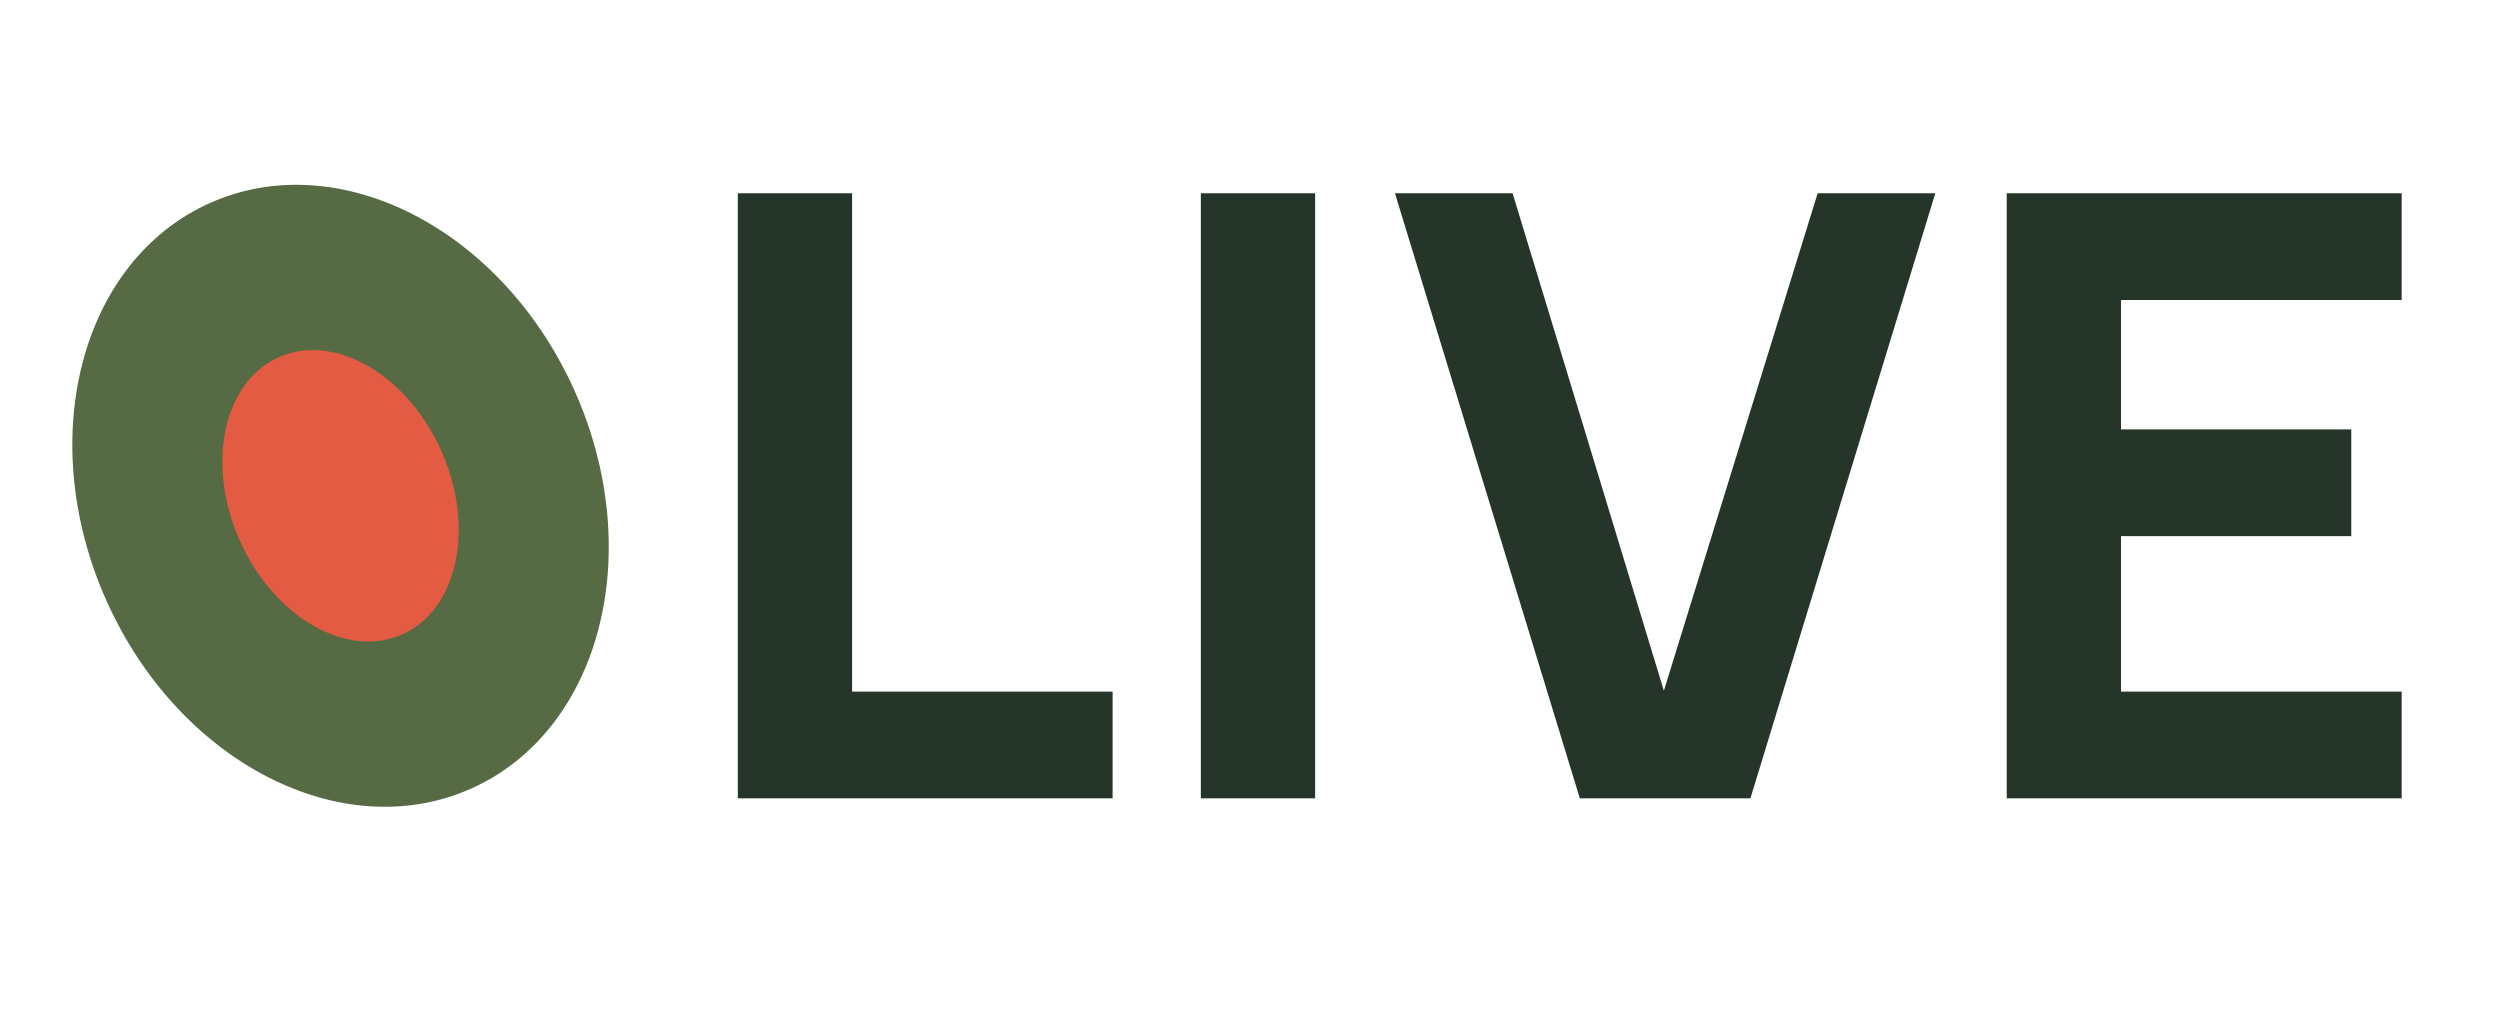
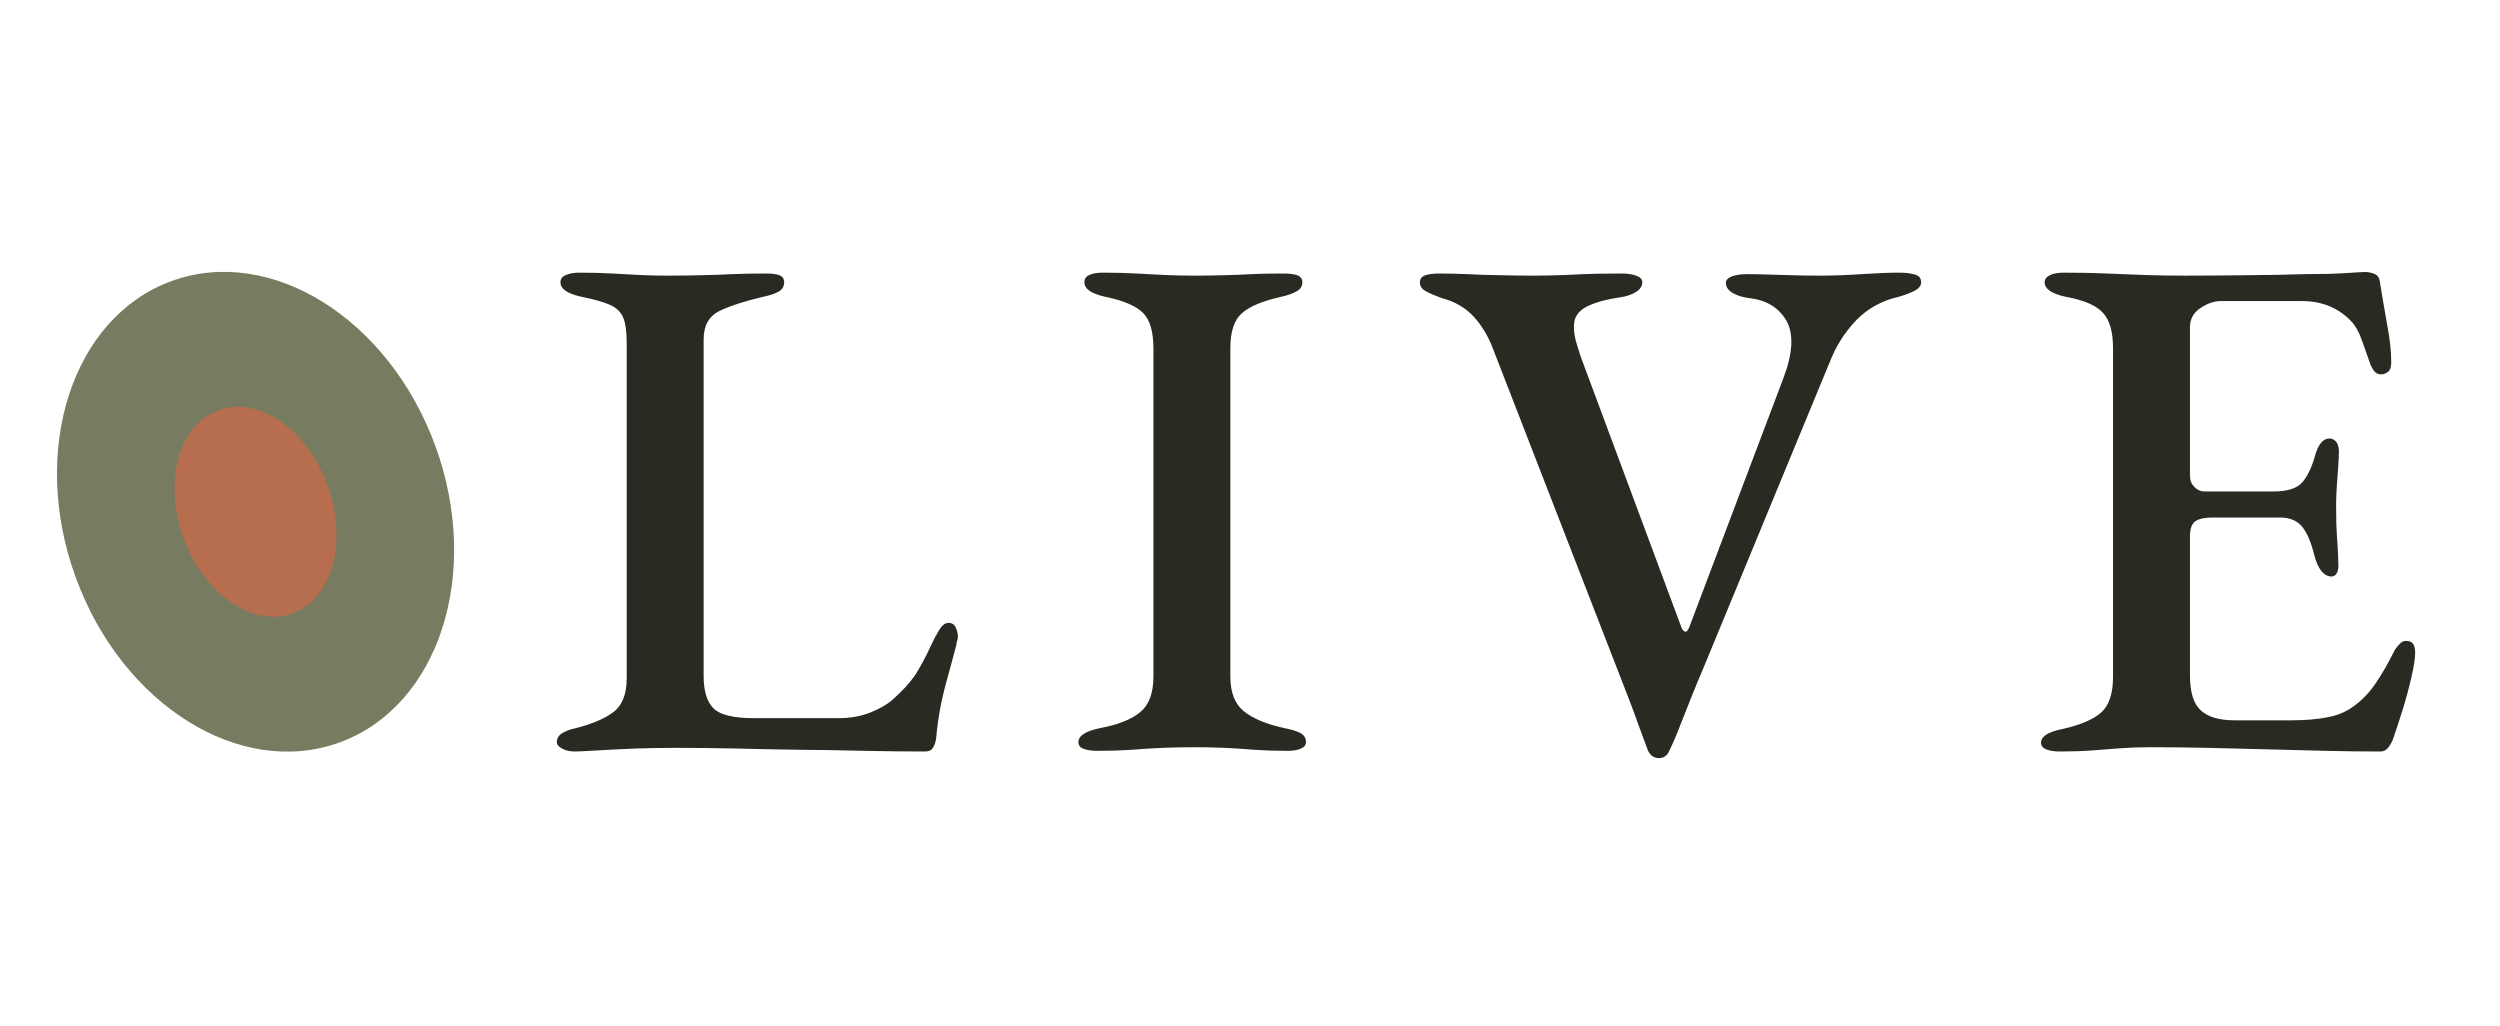
- <svg xmlns="http://www.w3.org/2000/svg" viewBox="0 0 119 48" width="119" height="48" role="img" aria-label="OLIVE">
-   <g transform="translate(16.21 23.60) rotate(-24)">
-     <ellipse rx="12.21" ry="15.26" fill="#566B43" />
-     <ellipse rx="5.25" ry="7.22" fill="#E45B43" />
+ <svg xmlns="http://www.w3.org/2000/svg" viewBox="0 0 117 48" width="117" height="48" role="img" aria-label="OLIVE">
+   <g transform="translate(11.96 23.95) rotate(-20)">
+     <ellipse rx="8.96" ry="11.49" fill="#777B60" />
+     <ellipse rx="3.59" ry="5.06" fill="#B66E4E" />
  </g>
-   <path d="M52.96 38L35.12 38L35.12 9.20L40.56 9.20L40.56 32.92L52.96 32.92L52.96 38ZM62.60 38L57.16 38L57.16 9.20L62.60 9.20L62.60 38ZM83.32 38L75.20 38L66.40 9.20L72.00 9.20L79.20 32.88L86.52 9.20L92.12 9.20L83.32 38ZM114.32 38L95.52 38L95.52 9.20L114.32 9.20L114.32 14.28L100.96 14.28L100.96 20.44L111.92 20.44L111.92 25.52L100.96 25.52L100.96 32.92L114.32 32.92L114.32 38Z" fill="#25352A" />
+   <path d="M26.91 35.17L26.91 35.17Q26.54 35.17 26.30 35.03Q26.06 34.90 26.06 34.73L26.06 34.73Q26.06 34.46 26.33 34.30Q26.61 34.15 26.78 34.12L26.78 34.12Q28.07 33.81 28.70 33.33Q29.33 32.86 29.33 31.74L29.33 31.74L29.33 16.06Q29.33 15.25 29.16 14.85Q28.99 14.46 28.53 14.26Q28.07 14.06 27.22 13.89L27.22 13.89Q26.23 13.68 26.23 13.21L26.23 13.21Q26.23 12.97 26.49 12.87Q26.74 12.76 27.12 12.76L27.12 12.76Q27.97 12.76 28.65 12.80Q29.33 12.83 29.94 12.87Q30.55 12.90 31.30 12.90L31.30 12.90Q32.08 12.90 32.79 12.88Q33.51 12.87 34.26 12.83Q35.00 12.80 35.85 12.80L35.85 12.80Q36.26 12.80 36.48 12.88Q36.70 12.97 36.70 13.21L36.70 13.21Q36.70 13.48 36.47 13.63Q36.23 13.78 35.72 13.89L35.72 13.89Q34.43 14.19 33.68 14.55Q32.93 14.91 32.93 15.89L32.93 15.89L32.93 31.63Q32.93 32.69 33.39 33.15Q33.85 33.61 35.28 33.61L35.28 33.61L39.22 33.61Q40.10 33.61 40.77 33.33Q41.43 33.06 41.80 32.72L41.80 32.72Q42.45 32.14 42.81 31.62Q43.16 31.09 43.57 30.21L43.57 30.21Q43.74 29.83 43.95 29.49Q44.15 29.15 44.39 29.15L44.39 29.15Q44.63 29.15 44.73 29.37Q44.83 29.59 44.83 29.80L44.83 29.80Q44.83 29.87 44.80 29.97Q44.76 30.07 44.76 30.17L44.76 30.17Q44.52 31.09 44.32 31.80Q44.12 32.52 44.00 33.16Q43.88 33.81 43.81 34.56L43.81 34.56Q43.78 34.80 43.67 34.98Q43.57 35.17 43.30 35.17L43.30 35.17Q41.97 35.17 40.48 35.14Q38.98 35.10 37.45 35.09Q35.92 35.07 34.44 35.03Q32.96 35 31.60 35L31.60 35Q30.79 35 29.78 35.03Q28.78 35.07 27.95 35.12Q27.12 35.17 26.91 35.17ZM51.36 35.14L51.36 35.14Q50.98 35.14 50.73 35.05Q50.47 34.97 50.47 34.73L50.47 34.73Q50.47 34.29 51.46 34.08L51.46 34.08Q52.75 33.84 53.36 33.33Q53.98 32.82 53.98 31.67L53.98 31.67L53.98 16.30Q53.98 15.14 53.50 14.65Q53.02 14.16 51.73 13.89L51.73 13.89Q50.75 13.68 50.75 13.21L50.75 13.21Q50.75 12.97 50.98 12.87Q51.22 12.76 51.60 12.76L51.60 12.76Q52.48 12.76 53.18 12.80Q53.87 12.83 54.52 12.87Q55.17 12.90 55.91 12.90L55.91 12.90Q56.63 12.90 57.26 12.88Q57.89 12.87 58.55 12.83Q59.21 12.80 60.06 12.80L60.06 12.80Q60.47 12.80 60.71 12.88Q60.95 12.97 60.95 13.21L60.95 13.21Q60.95 13.48 60.69 13.63Q60.44 13.78 59.96 13.89L59.96 13.89Q58.63 14.19 58.11 14.67Q57.58 15.14 57.58 16.30L57.58 16.30L57.58 31.67Q57.58 32.79 58.23 33.30Q58.87 33.81 60.13 34.08L60.13 34.08Q60.64 34.18 60.88 34.32Q61.12 34.46 61.12 34.73L61.12 34.73Q61.12 34.93 60.89 35.03Q60.67 35.14 60.27 35.14L60.27 35.14Q59.42 35.14 58.70 35.09Q57.99 35.03 57.32 35Q56.66 34.97 55.91 34.97L55.91 34.97Q55.10 34.97 54.40 35Q53.70 35.03 52.96 35.09Q52.21 35.14 51.36 35.14ZM77.64 35.48L77.64 35.48Q77.30 35.48 77.13 35.14L77.13 35.14Q76.96 34.69 76.70 33.98Q76.45 33.27 76.25 32.76L76.25 32.76L69.89 16.37Q69.55 15.45 68.97 14.82Q68.39 14.19 67.47 13.95L67.47 13.95Q67.00 13.78 66.73 13.63Q66.45 13.48 66.45 13.21L66.45 13.21Q66.45 12.97 66.71 12.88Q66.96 12.80 67.34 12.80L67.34 12.80Q67.95 12.80 68.68 12.83Q69.41 12.87 70.23 12.88Q71.04 12.90 71.79 12.90L71.79 12.90Q72.47 12.90 73.24 12.87Q74.00 12.83 74.72 12.81Q75.43 12.80 75.91 12.80L75.91 12.80Q76.28 12.80 76.57 12.90Q76.86 13.00 76.86 13.21L76.86 13.21Q76.86 13.48 76.57 13.66Q76.28 13.85 75.80 13.92L75.80 13.92Q74.82 14.06 74.24 14.36Q73.66 14.67 73.66 15.25L73.66 15.25Q73.66 15.69 73.78 16.06Q73.90 16.44 73.97 16.67L73.97 16.67L78.69 29.36Q78.76 29.53 78.86 29.56Q78.97 29.59 79.07 29.32L79.07 29.32L83.45 17.73Q84.13 15.96 83.61 15.02Q83.08 14.09 81.86 13.95L81.86 13.95Q81.38 13.89 81.07 13.70Q80.77 13.51 80.77 13.24L80.77 13.24Q80.77 13.04 81.06 12.93Q81.35 12.83 81.75 12.83L81.75 12.83Q82.30 12.83 82.81 12.85Q83.32 12.87 83.86 12.88Q84.41 12.90 85.09 12.90L85.09 12.90Q86.07 12.90 87.11 12.83Q88.15 12.76 88.89 12.76L88.89 12.76Q89.34 12.76 89.62 12.85Q89.91 12.93 89.91 13.21L89.91 13.21Q89.91 13.44 89.62 13.60Q89.34 13.75 88.86 13.89L88.86 13.89Q87.67 14.16 86.87 14.99Q86.07 15.82 85.63 16.95L85.63 16.95L79.68 31.36Q79.44 31.91 79.17 32.59Q78.90 33.27 78.64 33.93Q78.39 34.59 78.12 35.14L78.12 35.14Q78.05 35.31 77.93 35.39Q77.81 35.48 77.64 35.48ZM96.41 35.17L96.41 35.17Q96.00 35.17 95.76 35.07Q95.52 34.97 95.52 34.76L95.52 34.76Q95.52 34.32 96.51 34.12L96.51 34.12Q97.77 33.84 98.33 33.35Q98.89 32.86 98.89 31.67L98.89 31.67L98.89 16.30Q98.89 15.14 98.41 14.63Q97.94 14.12 96.68 13.89L96.68 13.89Q96.17 13.78 95.93 13.61Q95.69 13.44 95.69 13.21L95.69 13.21Q95.69 13.00 95.93 12.88Q96.17 12.76 96.58 12.76L96.58 12.76Q97.70 12.76 98.60 12.80Q99.50 12.83 100.37 12.87Q101.24 12.90 102.26 12.90L102.26 12.90Q103.62 12.90 105.13 12.88Q106.64 12.87 107.87 12.83L107.87 12.83Q109.02 12.83 109.79 12.78Q110.55 12.73 110.69 12.73L110.69 12.73Q110.89 12.73 111.11 12.81Q111.33 12.90 111.37 13.14L111.37 13.14Q111.54 14.19 111.72 15.20Q111.91 16.20 111.91 16.95L111.91 16.95Q111.91 17.29 111.76 17.40Q111.61 17.52 111.44 17.52L111.44 17.52Q111.27 17.52 111.16 17.42Q111.06 17.32 110.96 17.12L110.96 17.12Q110.72 16.44 110.52 15.88Q110.31 15.31 110.04 15.04L110.04 15.04Q109.60 14.57 109.02 14.33Q108.44 14.09 107.73 14.09L107.73 14.09L103.92 14.09Q103.48 14.09 102.99 14.41Q102.49 14.74 102.49 15.31L102.49 15.31L102.49 22.25Q102.49 22.59 102.70 22.79Q102.90 23.00 103.17 23.00L103.17 23.00L106.40 23.00Q107.39 23.00 107.76 22.56Q108.14 22.11 108.38 21.20L108.38 21.20Q108.61 20.52 109.02 20.52L109.02 20.52Q109.19 20.52 109.33 20.67Q109.46 20.82 109.46 21.13L109.46 21.13Q109.46 21.33 109.43 21.81Q109.40 22.28 109.36 22.79Q109.33 23.30 109.33 23.61L109.33 23.61Q109.33 23.98 109.34 24.51Q109.36 25.04 109.40 25.55Q109.43 26.06 109.43 26.30L109.43 26.30Q109.46 26.60 109.38 26.79Q109.29 26.98 109.12 26.98L109.12 26.98Q108.58 26.98 108.31 25.99L108.31 25.99Q108.10 25.11 107.75 24.66Q107.39 24.22 106.71 24.22L106.71 24.22L103.55 24.22Q103.00 24.22 102.75 24.39Q102.49 24.56 102.49 25.11L102.49 25.11L102.49 31.60Q102.49 32.79 103.00 33.25Q103.51 33.71 104.57 33.71L104.57 33.71L107.25 33.71Q108.21 33.71 108.92 33.57Q109.63 33.44 110.14 33.06L110.14 33.06Q110.72 32.65 111.16 32.01Q111.61 31.36 112.08 30.41L112.08 30.41Q112.22 30.21 112.35 30.09Q112.49 29.97 112.66 30.00L112.66 30.00Q112.86 30.00 112.95 30.16Q113.03 30.31 113.03 30.55L113.03 30.55Q113.03 30.92 112.86 31.67Q112.69 32.42 112.44 33.23Q112.18 34.05 111.98 34.63L111.98 34.63Q111.88 34.86 111.74 35.02Q111.61 35.17 111.40 35.17L111.40 35.17Q110.18 35.17 108.85 35.14Q107.53 35.10 106.13 35.07Q104.74 35.03 103.34 35Q101.95 34.97 100.59 34.97L100.59 34.97Q99.88 34.97 99.23 35.02Q98.58 35.07 97.92 35.12Q97.26 35.17 96.41 35.17Z" fill="#292B23" />
</svg>
